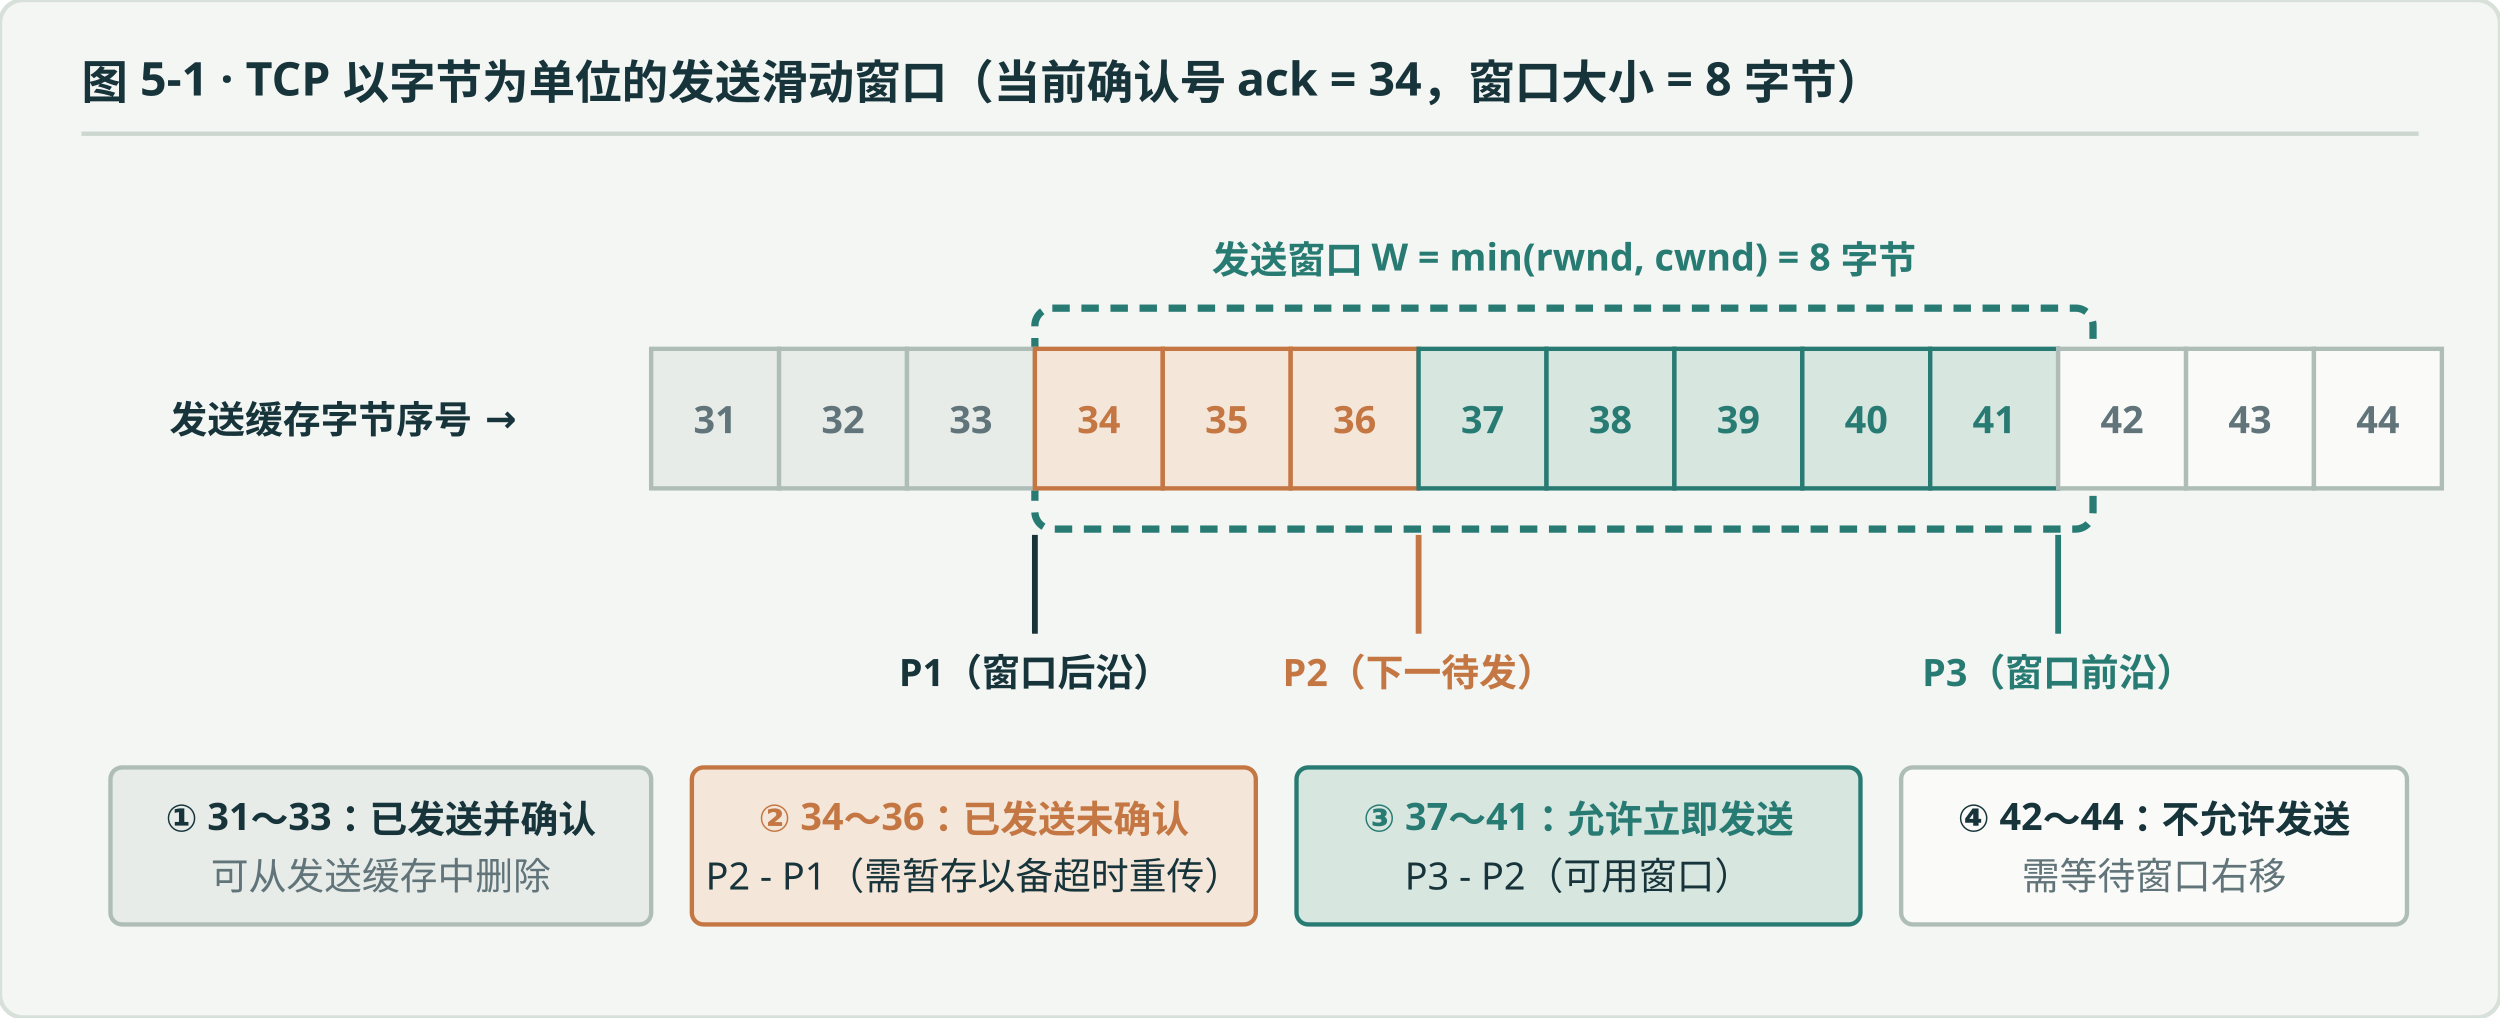
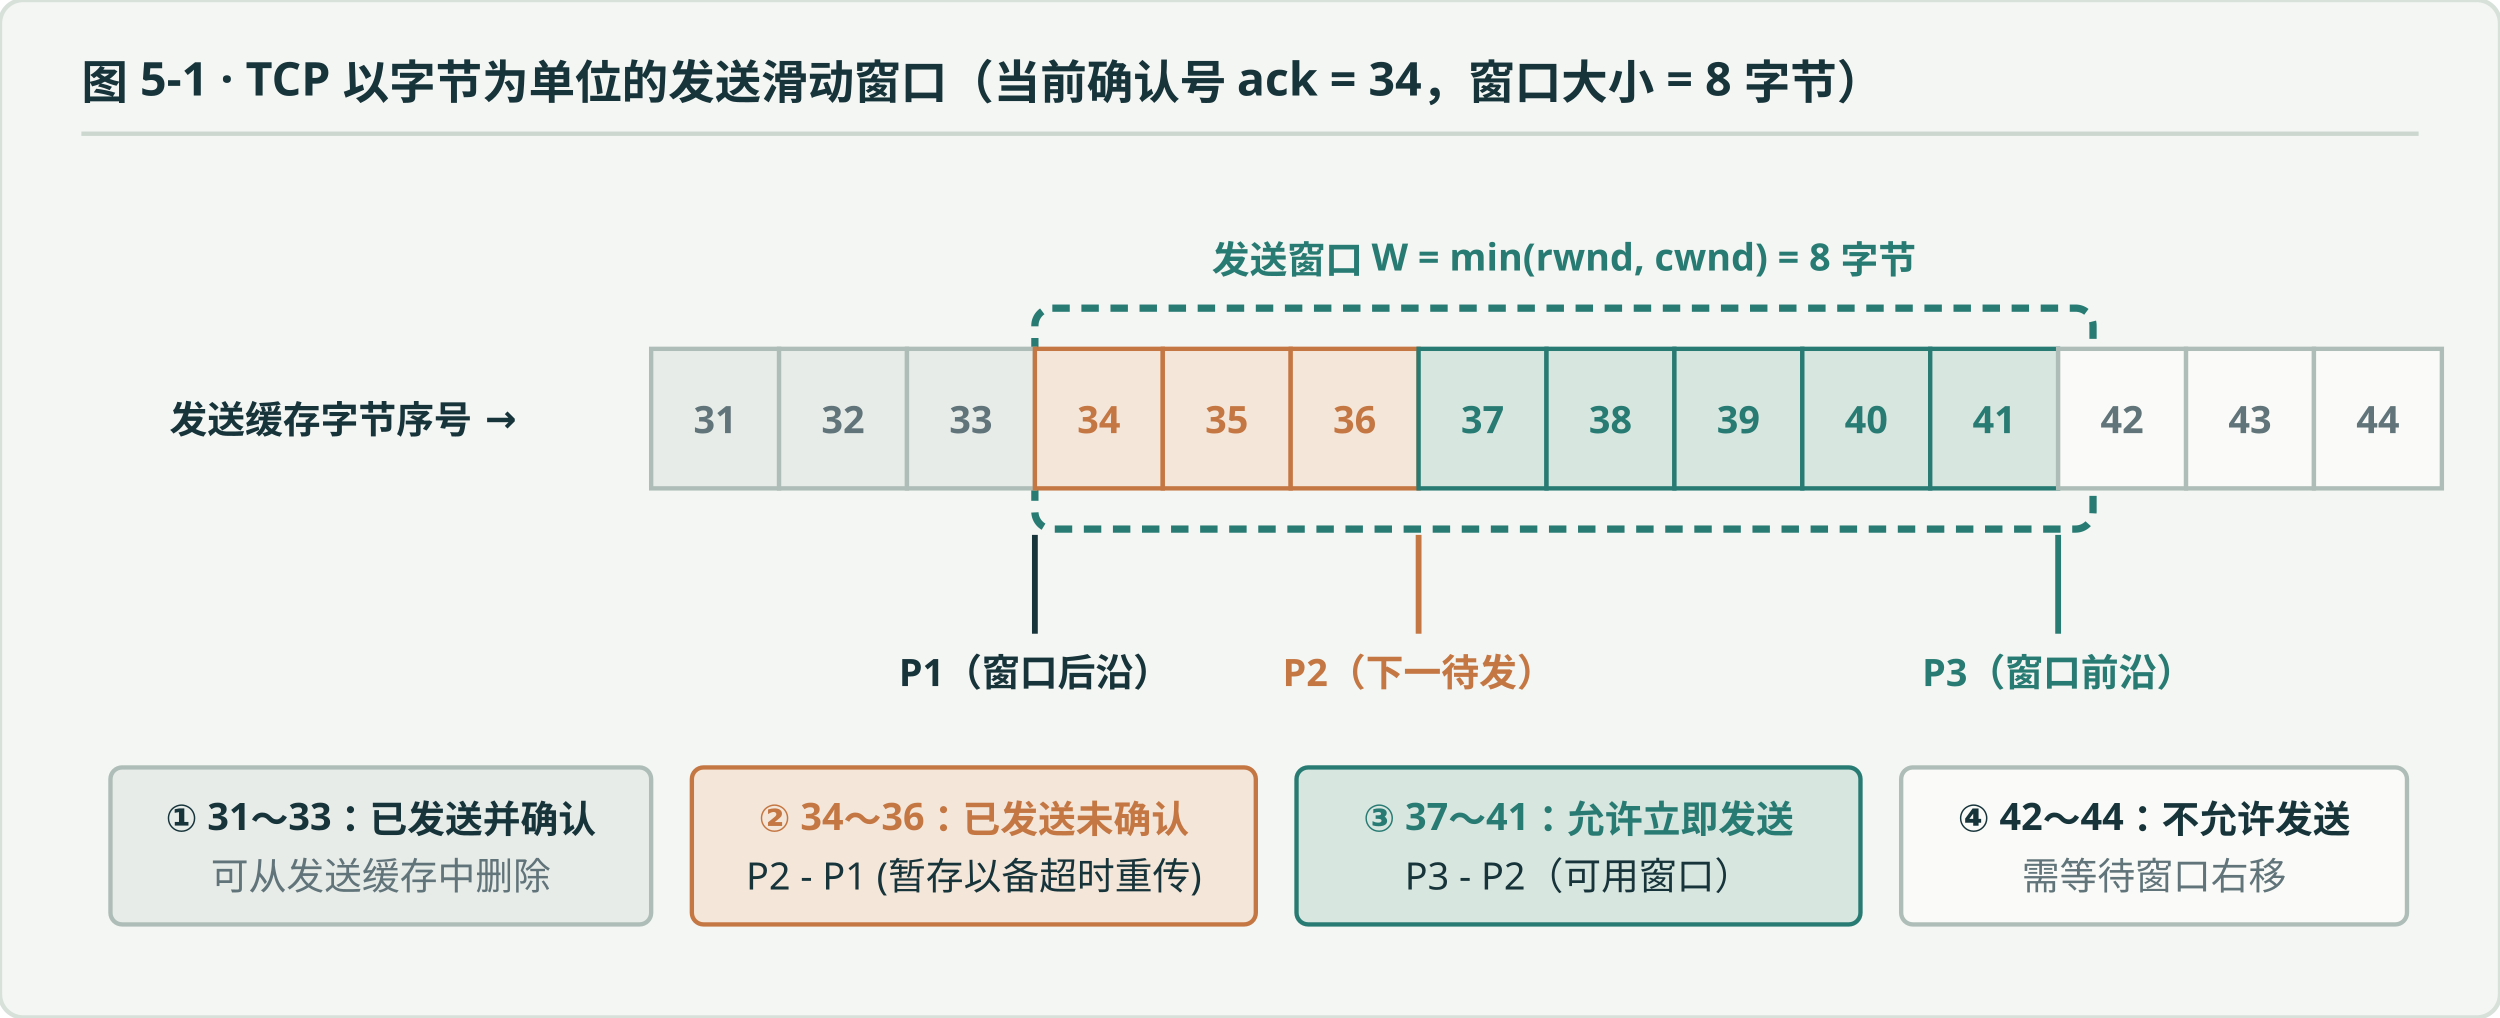
<svg xmlns="http://www.w3.org/2000/svg" width="860" height="350" viewBox="0 0 860 350" role="img" aria-label="TCP以字节为单位的发送滑动窗口结构">
  <rect width="860" height="350" rx="8" fill="#F4F6F3" stroke="#D8E0DA" stroke-width="1.5" />
  <text x="28" y="34" fill="#17343B" font-family="'Microsoft YaHei','Noto Sans SC',sans-serif" font-size="16" font-weight="700">图 5-1 · TCP 以字节为单位的发送滑动窗口（当前确认号 ack = 34，窗口大小 = 8 字节）</text>
  <line x1="28" y1="46" x2="832" y2="46" stroke="#CBD7CF" stroke-width="1.5" />
  <g font-family="'Microsoft YaHei','Noto Sans SC',sans-serif" font-size="13">
    <rect x="356" y="106" width="364" height="76" rx="6" fill="none" stroke="#287B73" stroke-width="2.5" stroke-dasharray="6 4" />
    <text x="538" y="94" fill="#287B73" font-weight="700" text-anchor="middle">发送窗口 W = min(rwnd, cwnd) = 8 字节</text>
    <g transform="translate(224, 120)" text-anchor="middle" font-weight="700">
      <rect x="0" y="0" width="44" height="48" fill="#E8ECE9" stroke="#AEBDB7" stroke-width="1.5" />
      <text x="22" y="29" fill="#61747A">31</text>
      <rect x="44" y="0" width="44" height="48" fill="#E8ECE9" stroke="#AEBDB7" stroke-width="1.5" />
      <text x="66" y="29" fill="#61747A">32</text>
      <rect x="88" y="0" width="44" height="48" fill="#E8ECE9" stroke="#AEBDB7" stroke-width="1.5" />
      <text x="110" y="29" fill="#61747A">33</text>
      <rect x="132" y="0" width="44" height="48" fill="#F4E6D9" stroke="#C47743" stroke-width="1.5" />
      <text x="154" y="29" fill="#C47743">34</text>
      <rect x="176" y="0" width="44" height="48" fill="#F4E6D9" stroke="#C47743" stroke-width="1.5" />
      <text x="198" y="29" fill="#C47743">35</text>
      <rect x="220" y="0" width="44" height="48" fill="#F4E6D9" stroke="#C47743" stroke-width="1.5" />
      <text x="242" y="29" fill="#C47743">36</text>
      <rect x="264" y="0" width="44" height="48" fill="#D8E6E0" stroke="#287B73" stroke-width="1.5" />
      <text x="286" y="29" fill="#287B73">37</text>
      <rect x="308" y="0" width="44" height="48" fill="#D8E6E0" stroke="#287B73" stroke-width="1.5" />
      <text x="330" y="29" fill="#287B73">38</text>
      <rect x="352" y="0" width="44" height="48" fill="#D8E6E0" stroke="#287B73" stroke-width="1.5" />
      <text x="374" y="29" fill="#287B73">39</text>
      <rect x="396" y="0" width="44" height="48" fill="#D8E6E0" stroke="#287B73" stroke-width="1.5" />
      <text x="418" y="29" fill="#287B73">40</text>
      <rect x="440" y="0" width="44" height="48" fill="#D8E6E0" stroke="#287B73" stroke-width="1.5" />
      <text x="462" y="29" fill="#287B73">41</text>
      <rect x="484" y="0" width="44" height="48" fill="#FAFBF8" stroke="#AEBDB7" stroke-width="1.5" />
      <text x="506" y="29" fill="#61747A">42</text>
      <rect x="528" y="0" width="44" height="48" fill="#FAFBF8" stroke="#AEBDB7" stroke-width="1.5" />
      <text x="550" y="29" fill="#61747A">43</text>
      <rect x="572" y="0" width="44" height="48" fill="#FAFBF8" stroke="#AEBDB7" stroke-width="1.5" />
      <text x="594" y="29" fill="#61747A">44</text>
    </g>
    <text x="118" y="149" fill="#17343B" font-weight="700" text-anchor="middle">发送缓存字节序号 →</text>
    <line x1="356" y1="184" x2="356" y2="218" stroke="#17343B" stroke-width="2" />
    <text x="356" y="236" fill="#17343B" font-weight="700" text-anchor="middle">P1（窗口后沿）</text>
    <line x1="488" y1="184" x2="488" y2="218" stroke="#C47743" stroke-width="2" />
    <text x="488" y="236" fill="#C47743" font-weight="700" text-anchor="middle">P2（下一待发）</text>
    <line x1="708" y1="184" x2="708" y2="218" stroke="#287B73" stroke-width="2" />
    <text x="708" y="236" fill="#287B73" font-weight="700" text-anchor="middle">P3（窗口前沿）</text>
    <rect x="38" y="264" width="186" height="54" rx="4" fill="#E8ECE9" stroke="#AEBDB7" stroke-width="1.5" />
    <text x="131" y="286" fill="#17343B" font-weight="700" text-anchor="middle">① 31～33：已发送并确认</text>
    <text x="131" y="306" fill="#61747A" text-anchor="middle">可从发送缓存中删除</text>
    <rect x="238" y="264" width="194" height="54" rx="4" fill="#F4E6D9" stroke="#C47743" stroke-width="1.5" />
    <text x="335" y="286" fill="#C47743" font-weight="700" text-anchor="middle">② 34～36：已发送未确认</text>
-     <text x="335" y="306" fill="#17343B" text-anchor="middle">P2 - P1（需暂存以备超时重传）</text>
+     <text x="335" y="306" fill="#17343B" text-anchor="middle">P2 - P1 (暂存以备超时重传)</text>
    <rect x="446" y="264" width="194" height="54" rx="4" fill="#D8E6E0" stroke="#287B73" stroke-width="1.5" />
    <text x="543" y="286" fill="#287B73" font-weight="700" text-anchor="middle">③ 37～41：允许立即发送</text>
    <text x="543" y="306" fill="#17343B" text-anchor="middle">P3 - P2（可用窗口）</text>
    <rect x="654" y="264" width="174" height="54" rx="4" fill="#FAFBF8" stroke="#AEBDB7" stroke-width="1.5" />
    <text x="741" y="286" fill="#17343B" font-weight="700" text-anchor="middle">④ 42～44：不允许发送</text>
    <text x="741" y="306" fill="#61747A" text-anchor="middle">需等待窗口右移</text>
  </g>
</svg>
